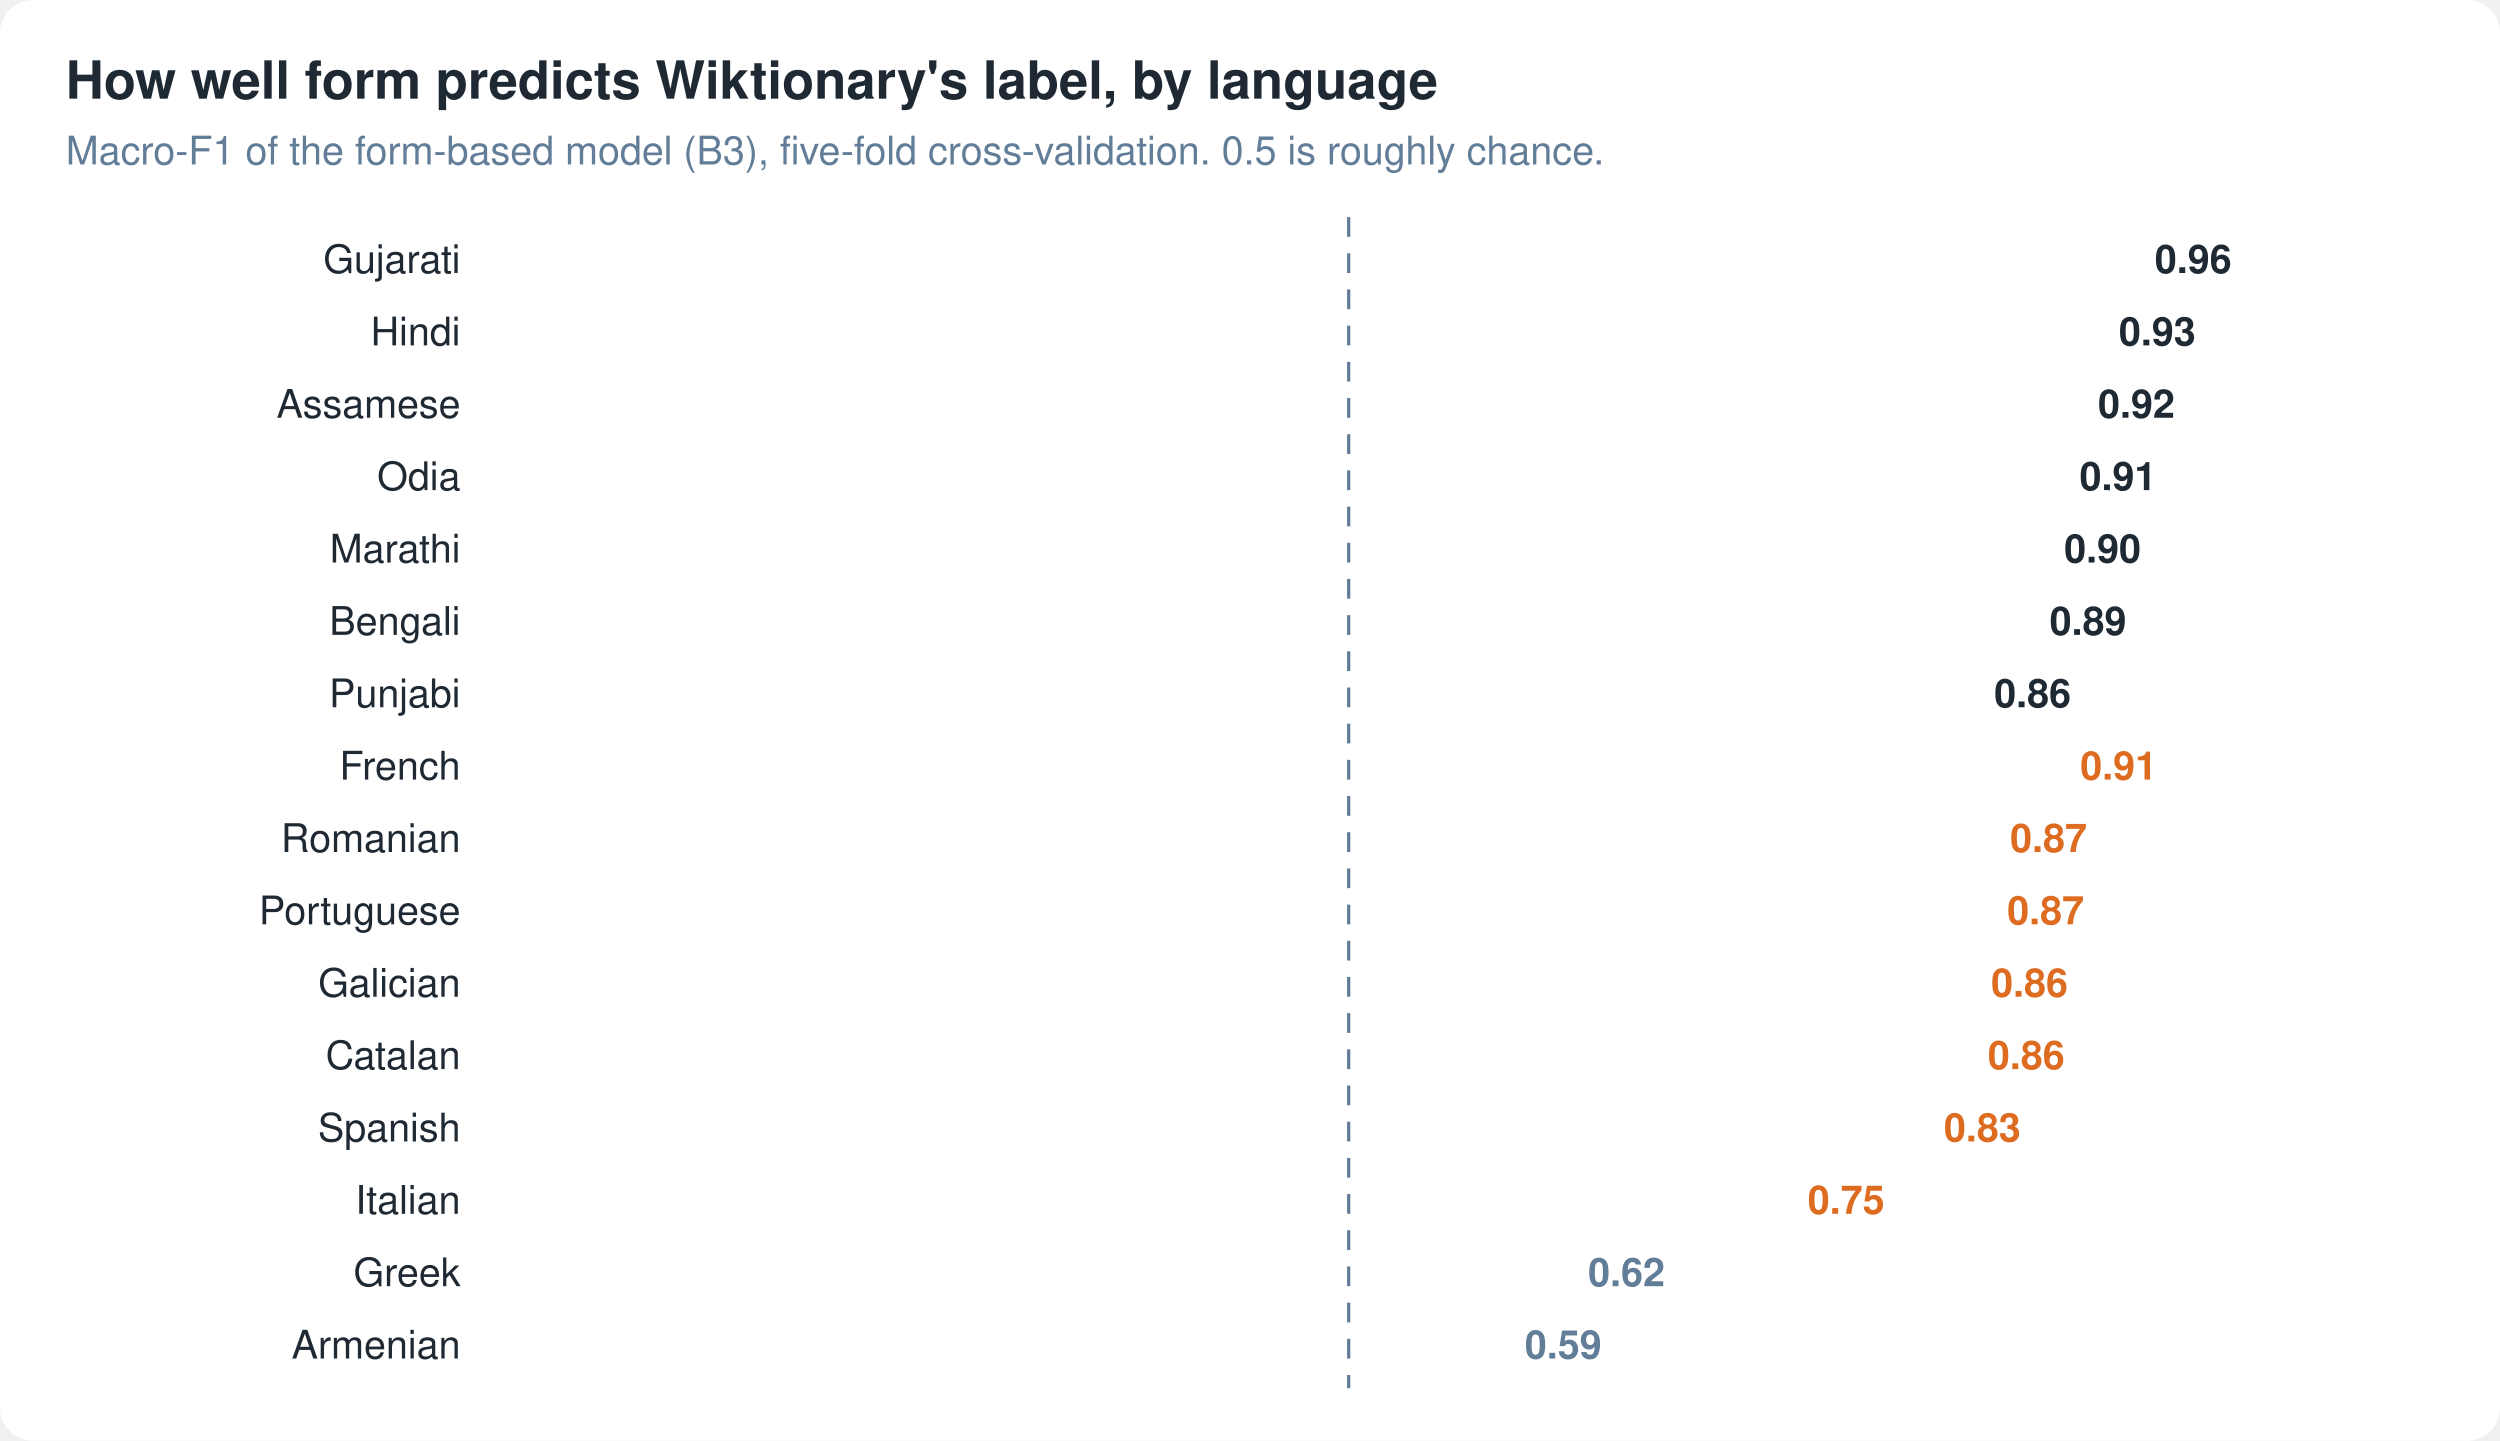
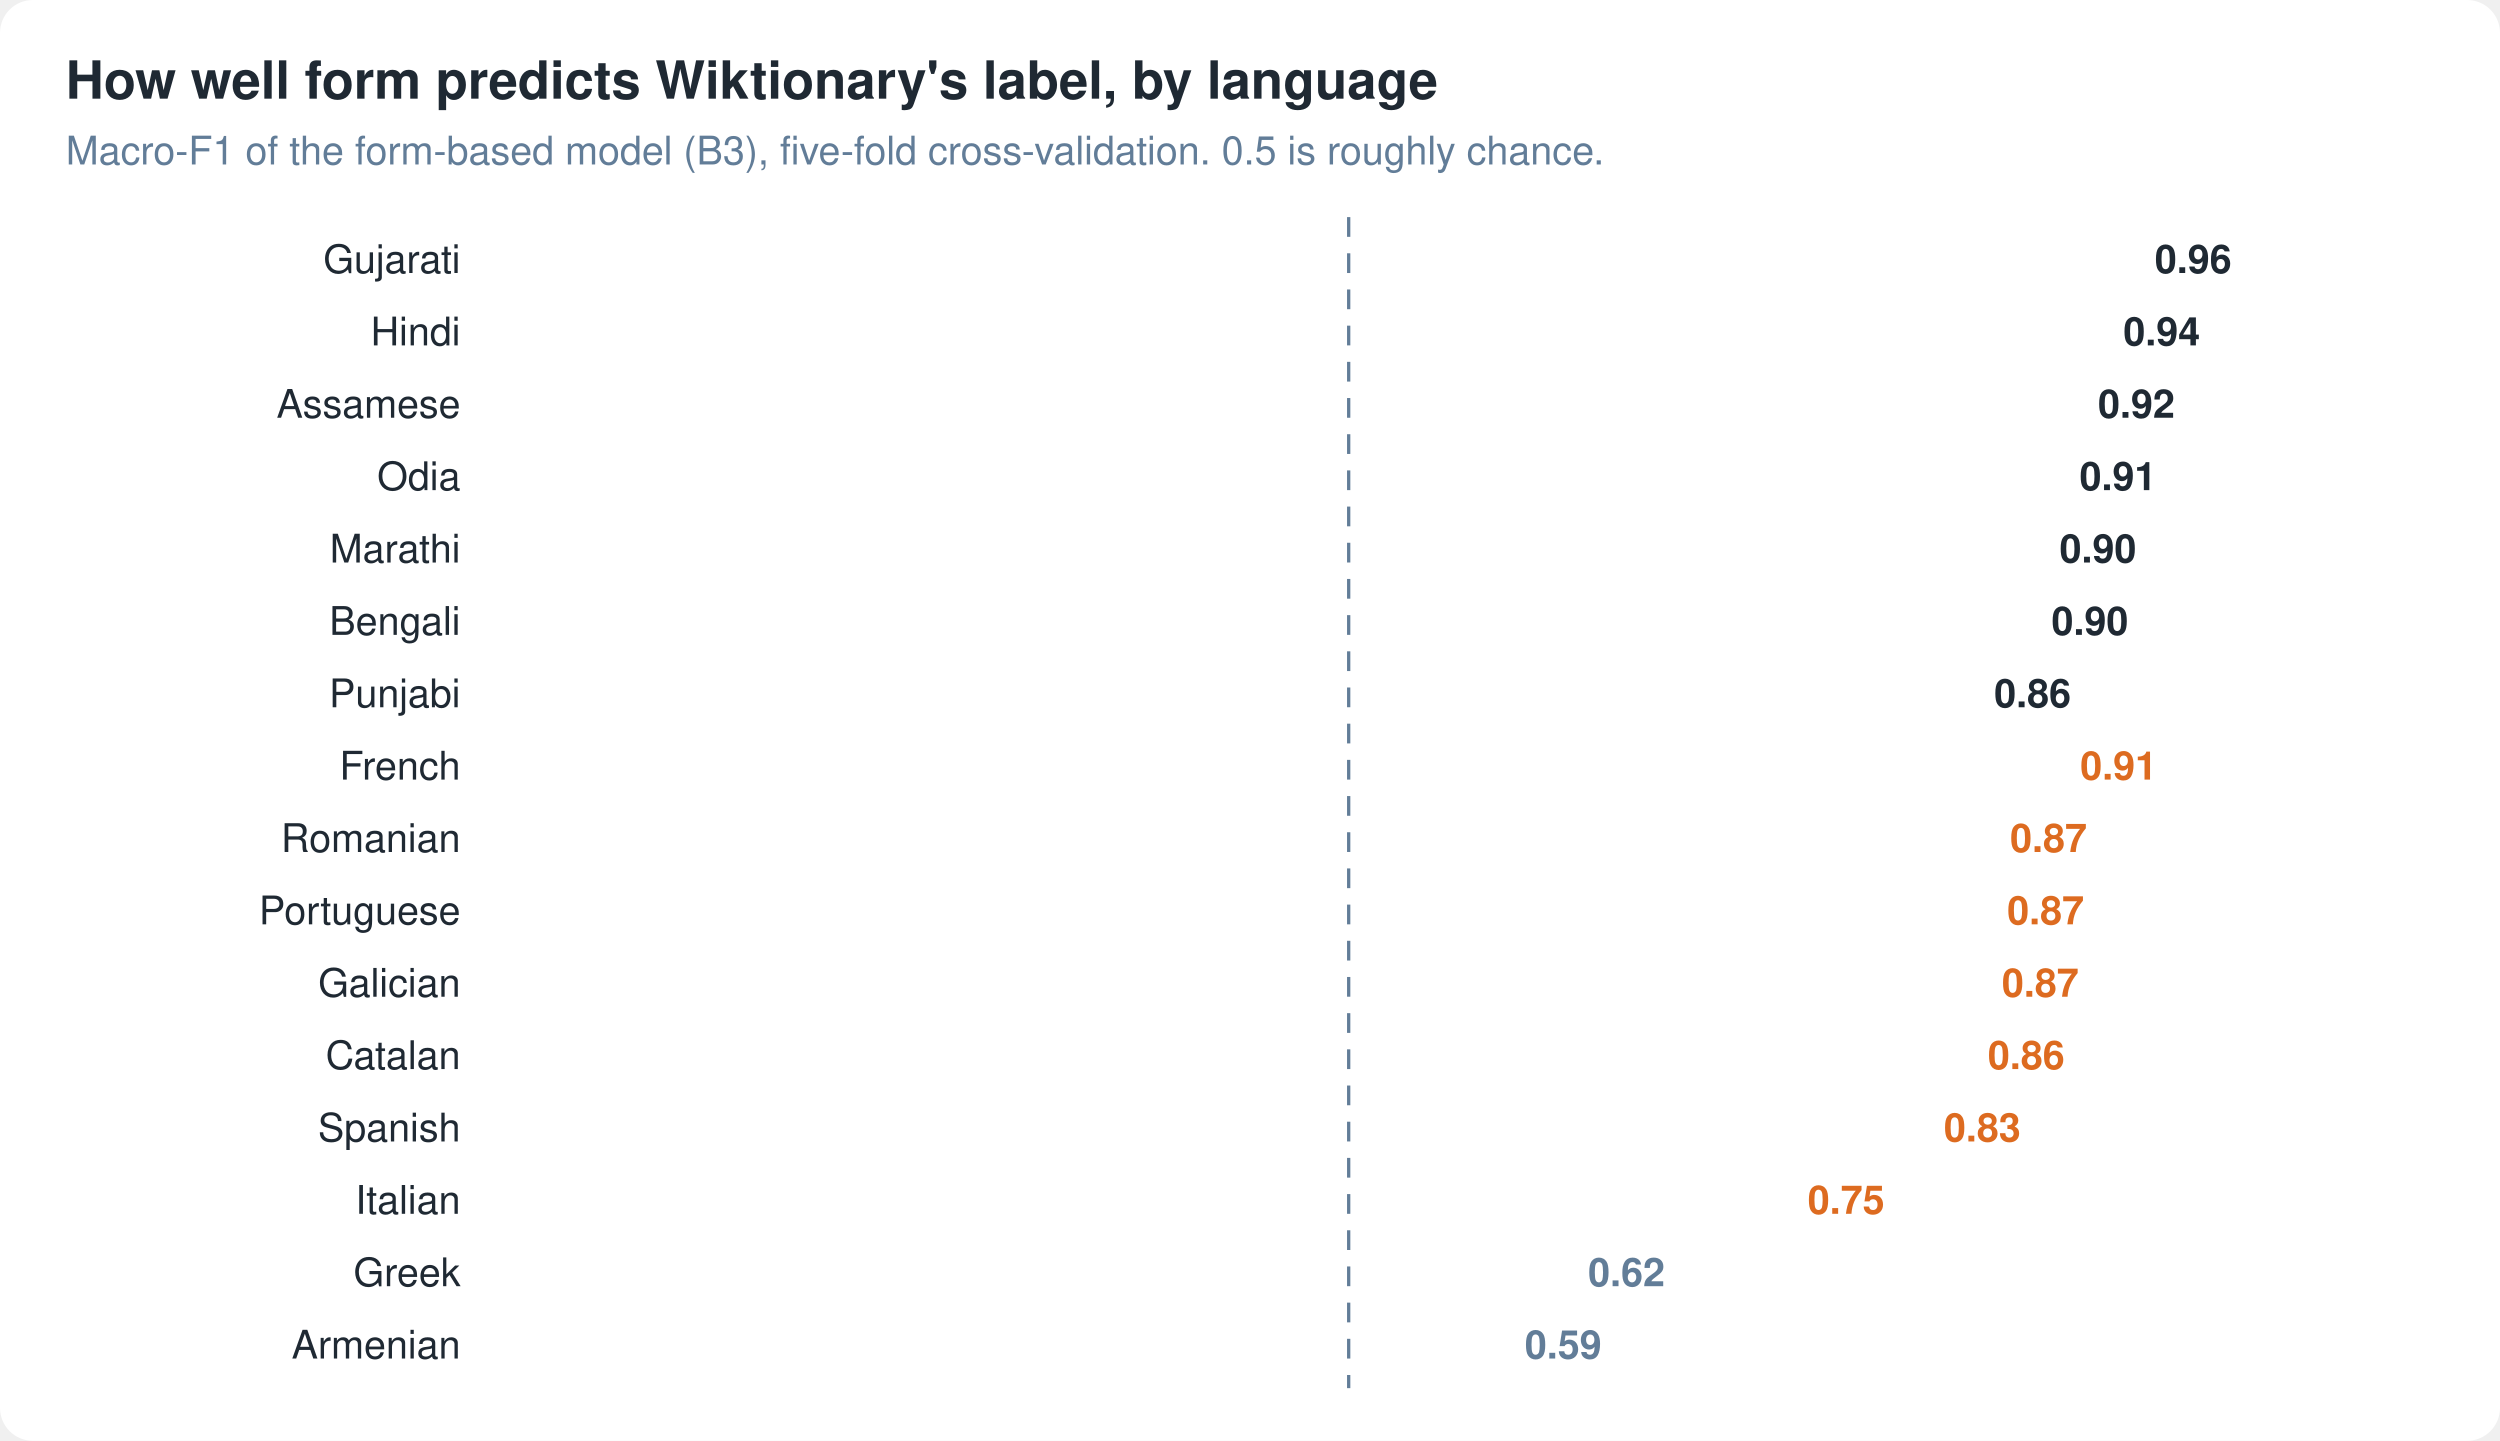
<svg xmlns="http://www.w3.org/2000/svg" viewBox="0 0 760 438" width="760" height="438" font-family="Helvetica, Arial, sans-serif">
  <rect width="760" height="438" rx="10" fill="#ffffff" />
  <text x="20" y="30" font-size="16" fill="#1f2933" text-anchor="start" font-weight="bold">How well form predicts Wiktionary's label, by language</text>
  <text x="20" y="50" font-size="12" fill="#627d98" text-anchor="start" font-weight="normal">Macro-F1 of the form-based model (B3), five-fold cross-validation. 0.5 is roughly chance.</text>
  <text x="140" y="83" font-size="12" fill="#1f2933" text-anchor="end" font-weight="normal">Gujarati</text>
  <rect x="150" y="70" width="0" height="16" rx="3" fill="#1f2933">
    <animate attributeName="width" from="0" to="497.1" begin="0.00s" dur="0.9s" fill="freeze" />
  </rect>
  <text x="655.068" y="83" font-size="12" fill="#1f2933" text-anchor="start" font-weight="bold">0.96</text>
  <text x="140" y="105" font-size="12" fill="#1f2933" text-anchor="end" font-weight="normal">Hindi</text>
  <rect x="150" y="92" width="0" height="16" rx="3" fill="#1f2933">
-     <animate attributeName="width" from="0" to="486.1" begin="0.05s" dur="0.9s" fill="freeze" />
+     <animate attributeName="width" from="0" to="487.5" begin="0.05s" dur="0.9s" fill="freeze" />
  </rect>
-   <text x="644.148" y="105" font-size="12" fill="#1f2933" text-anchor="start" font-weight="bold">0.93</text>
+   <text x="645.5" y="105" font-size="12" fill="#1f2933" text-anchor="start" font-weight="bold">0.94</text>
  <text x="140" y="127" font-size="12" fill="#1f2933" text-anchor="end" font-weight="normal">Assamese</text>
  <rect x="150" y="114" width="0" height="16" rx="3" fill="#1f2933">
    <animate attributeName="width" from="0" to="479.8" begin="0.10s" dur="0.9s" fill="freeze" />
  </rect>
  <text x="637.804" y="127" font-size="12" fill="#1f2933" text-anchor="start" font-weight="bold">0.92</text>
  <text x="140" y="149" font-size="12" fill="#1f2933" text-anchor="end" font-weight="normal">Odia</text>
  <rect x="150" y="136" width="0" height="16" rx="3" fill="#1f2933">
    <animate attributeName="width" from="0" to="474.2" begin="0.15s" dur="0.9s" fill="freeze" />
  </rect>
  <text x="632.188" y="149" font-size="12" fill="#1f2933" text-anchor="start" font-weight="bold">0.91</text>
  <text x="140" y="171" font-size="12" fill="#1f2933" text-anchor="end" font-weight="normal">Marathi</text>
  <rect x="150" y="158" width="0" height="16" rx="3" fill="#1f2933">
-     <animate attributeName="width" from="0" to="469.5" begin="0.20s" dur="0.9s" fill="freeze" />
+     <animate attributeName="width" from="0" to="468.1" begin="0.20s" dur="0.9s" fill="freeze" />
  </rect>
-   <text x="627.508" y="171" font-size="12" fill="#1f2933" text-anchor="start" font-weight="bold">0.90</text>
+   <text x="626.104" y="171" font-size="12" fill="#1f2933" text-anchor="start" font-weight="bold">0.90</text>
  <text x="140" y="193" font-size="12" fill="#1f2933" text-anchor="end" font-weight="normal">Bengali</text>
  <rect x="150" y="180" width="0" height="16" rx="3" fill="#1f2933">
-     <animate attributeName="width" from="0" to="465.1" begin="0.25s" dur="0.9s" fill="freeze" />
+     <animate attributeName="width" from="0" to="465.7" begin="0.25s" dur="0.9s" fill="freeze" />
  </rect>
-   <text x="623.088" y="193" font-size="12" fill="#1f2933" text-anchor="start" font-weight="bold">0.89</text>
+   <text x="623.66" y="193" font-size="12" fill="#1f2933" text-anchor="start" font-weight="bold">0.90</text>
  <text x="140" y="215" font-size="12" fill="#1f2933" text-anchor="end" font-weight="normal">Punjabi</text>
  <rect x="150" y="202" width="0" height="16" rx="3" fill="#1f2933">
    <animate attributeName="width" from="0" to="448.2" begin="0.30s" dur="0.9s" fill="freeze" />
  </rect>
  <text x="606.24" y="215" font-size="12" fill="#1f2933" text-anchor="start" font-weight="bold">0.86</text>
  <text x="140" y="237" font-size="12" fill="#1f2933" text-anchor="end" font-weight="normal">French</text>
  <rect x="150" y="224" width="0" height="16" rx="3" fill="#dd6b20">
    <animate attributeName="width" from="0" to="474.4" begin="0.35s" dur="0.9s" fill="freeze" />
  </rect>
  <text x="632.396" y="237" font-size="12" fill="#dd6b20" text-anchor="start" font-weight="bold">0.91</text>
  <text x="140" y="259" font-size="12" fill="#1f2933" text-anchor="end" font-weight="normal">Romanian</text>
  <rect x="150" y="246" width="0" height="16" rx="3" fill="#dd6b20">
    <animate attributeName="width" from="0" to="453.1" begin="0.40s" dur="0.9s" fill="freeze" />
  </rect>
  <text x="611.076" y="259" font-size="12" fill="#dd6b20" text-anchor="start" font-weight="bold">0.87</text>
  <text x="140" y="281" font-size="12" fill="#1f2933" text-anchor="end" font-weight="normal">Portuguese</text>
  <rect x="150" y="268" width="0" height="16" rx="3" fill="#dd6b20">
    <animate attributeName="width" from="0" to="452.2" begin="0.45s" dur="0.9s" fill="freeze" />
  </rect>
  <text x="610.192" y="281" font-size="12" fill="#dd6b20" text-anchor="start" font-weight="bold">0.87</text>
  <text x="140" y="303" font-size="12" fill="#1f2933" text-anchor="end" font-weight="normal">Galician</text>
  <rect x="150" y="290" width="0" height="16" rx="3" fill="#dd6b20">
-     <animate attributeName="width" from="0" to="447.3" begin="0.50s" dur="0.9s" fill="freeze" />
+     <animate attributeName="width" from="0" to="450.6" begin="0.50s" dur="0.9s" fill="freeze" />
  </rect>
-   <text x="605.304" y="303" font-size="12" fill="#dd6b20" text-anchor="start" font-weight="bold">0.86</text>
+   <text x="608.58" y="303" font-size="12" fill="#dd6b20" text-anchor="start" font-weight="bold">0.87</text>
  <text x="140" y="325" font-size="12" fill="#1f2933" text-anchor="end" font-weight="normal">Catalan</text>
  <rect x="150" y="312" width="0" height="16" rx="3" fill="#dd6b20">
    <animate attributeName="width" from="0" to="446.3" begin="0.55s" dur="0.9s" fill="freeze" />
  </rect>
  <text x="604.316" y="325" font-size="12" fill="#dd6b20" text-anchor="start" font-weight="bold">0.86</text>
  <text x="140" y="347" font-size="12" fill="#1f2933" text-anchor="end" font-weight="normal">Spanish</text>
  <rect x="150" y="334" width="0" height="16" rx="3" fill="#dd6b20">
    <animate attributeName="width" from="0" to="433.0" begin="0.60s" dur="0.9s" fill="freeze" />
  </rect>
  <text x="590.952" y="347" font-size="12" fill="#dd6b20" text-anchor="start" font-weight="bold">0.83</text>
  <text x="140" y="369" font-size="12" fill="#1f2933" text-anchor="end" font-weight="normal">Italian</text>
  <rect x="150" y="356" width="0" height="16" rx="3" fill="#dd6b20">
    <animate attributeName="width" from="0" to="391.6" begin="0.65s" dur="0.9s" fill="freeze" />
  </rect>
  <text x="549.56" y="369" font-size="12" fill="#dd6b20" text-anchor="start" font-weight="bold">0.75</text>
  <text x="140" y="391" font-size="12" fill="#1f2933" text-anchor="end" font-weight="normal">Greek</text>
  <rect x="150" y="378" width="0" height="16" rx="3" fill="#627d98">
    <animate attributeName="width" from="0" to="324.8" begin="0.70s" dur="0.9s" fill="freeze" />
  </rect>
  <text x="482.792" y="391" font-size="12" fill="#627d98" text-anchor="start" font-weight="bold">0.62</text>
  <text x="140" y="413" font-size="12" fill="#1f2933" text-anchor="end" font-weight="normal">Armenian</text>
  <rect x="150" y="400" width="0" height="16" rx="3" fill="#627d98">
    <animate attributeName="width" from="0" to="305.6" begin="0.75s" dur="0.9s" fill="freeze" />
  </rect>
  <text x="463.552" y="413" font-size="12" fill="#627d98" text-anchor="start" font-weight="bold">0.59</text>
  <line x1="410" y1="66" x2="410" y2="422" stroke="#627d98" stroke-dasharray="6 5" />
</svg>
